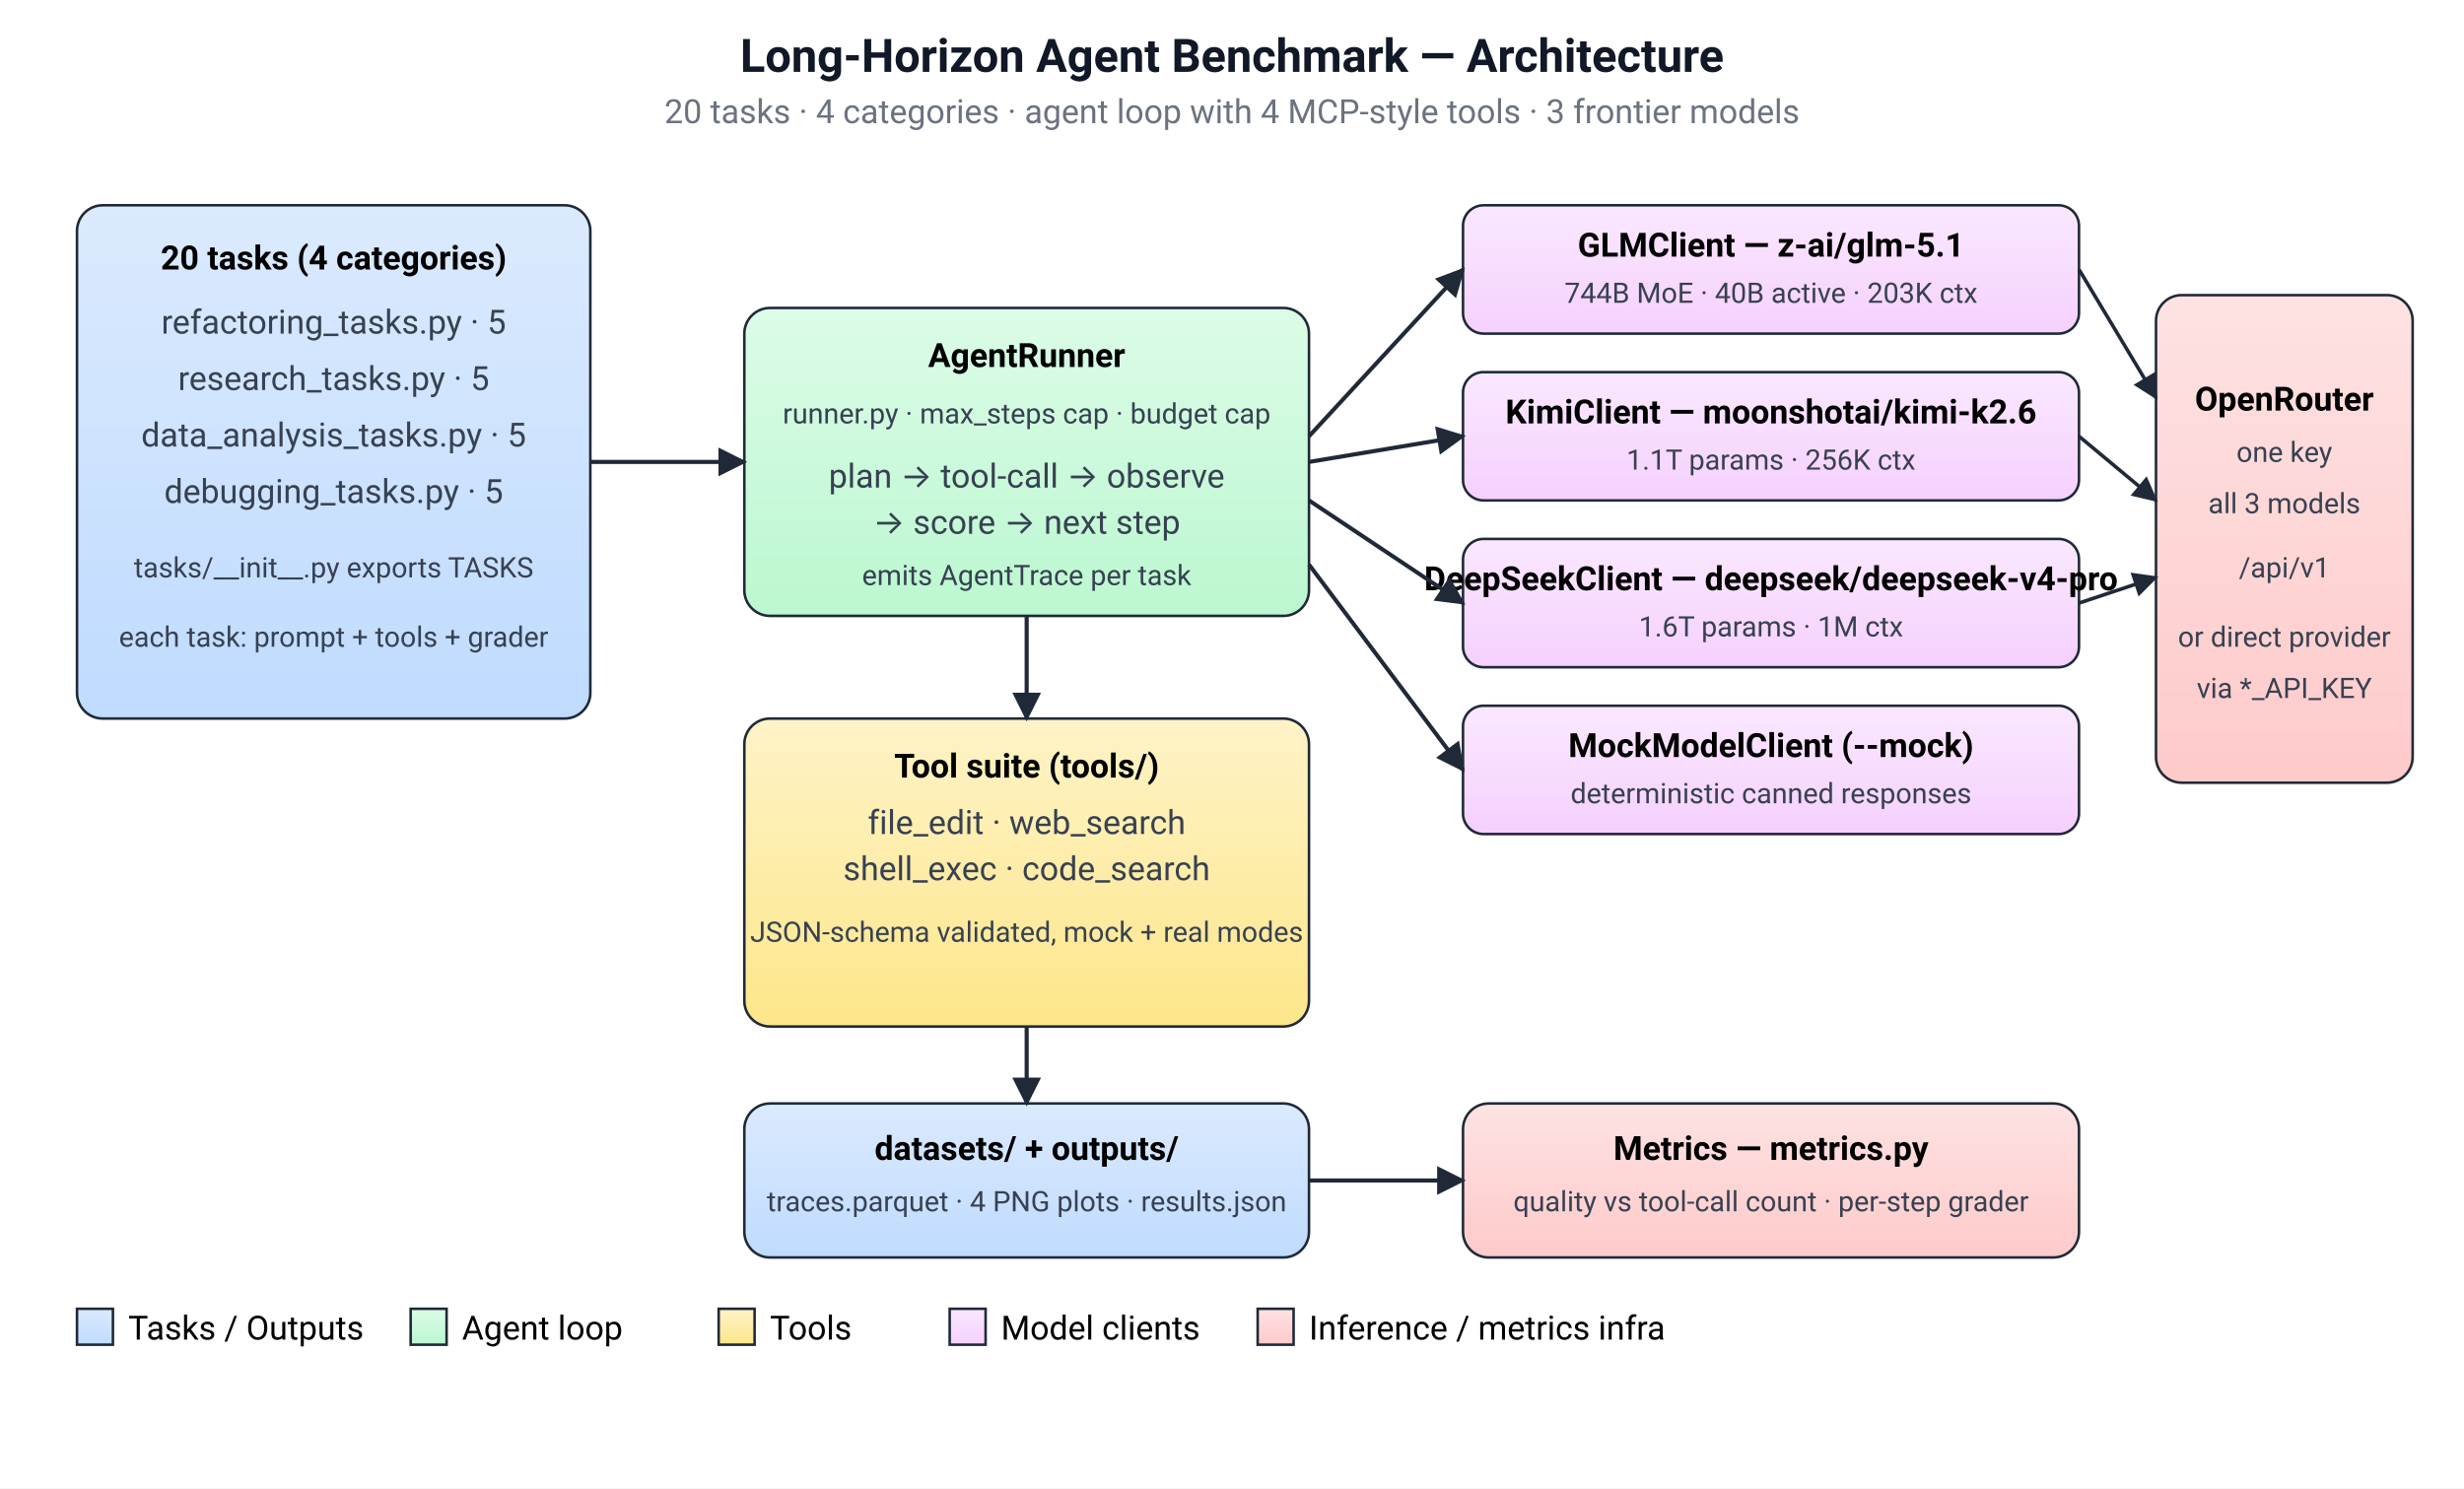
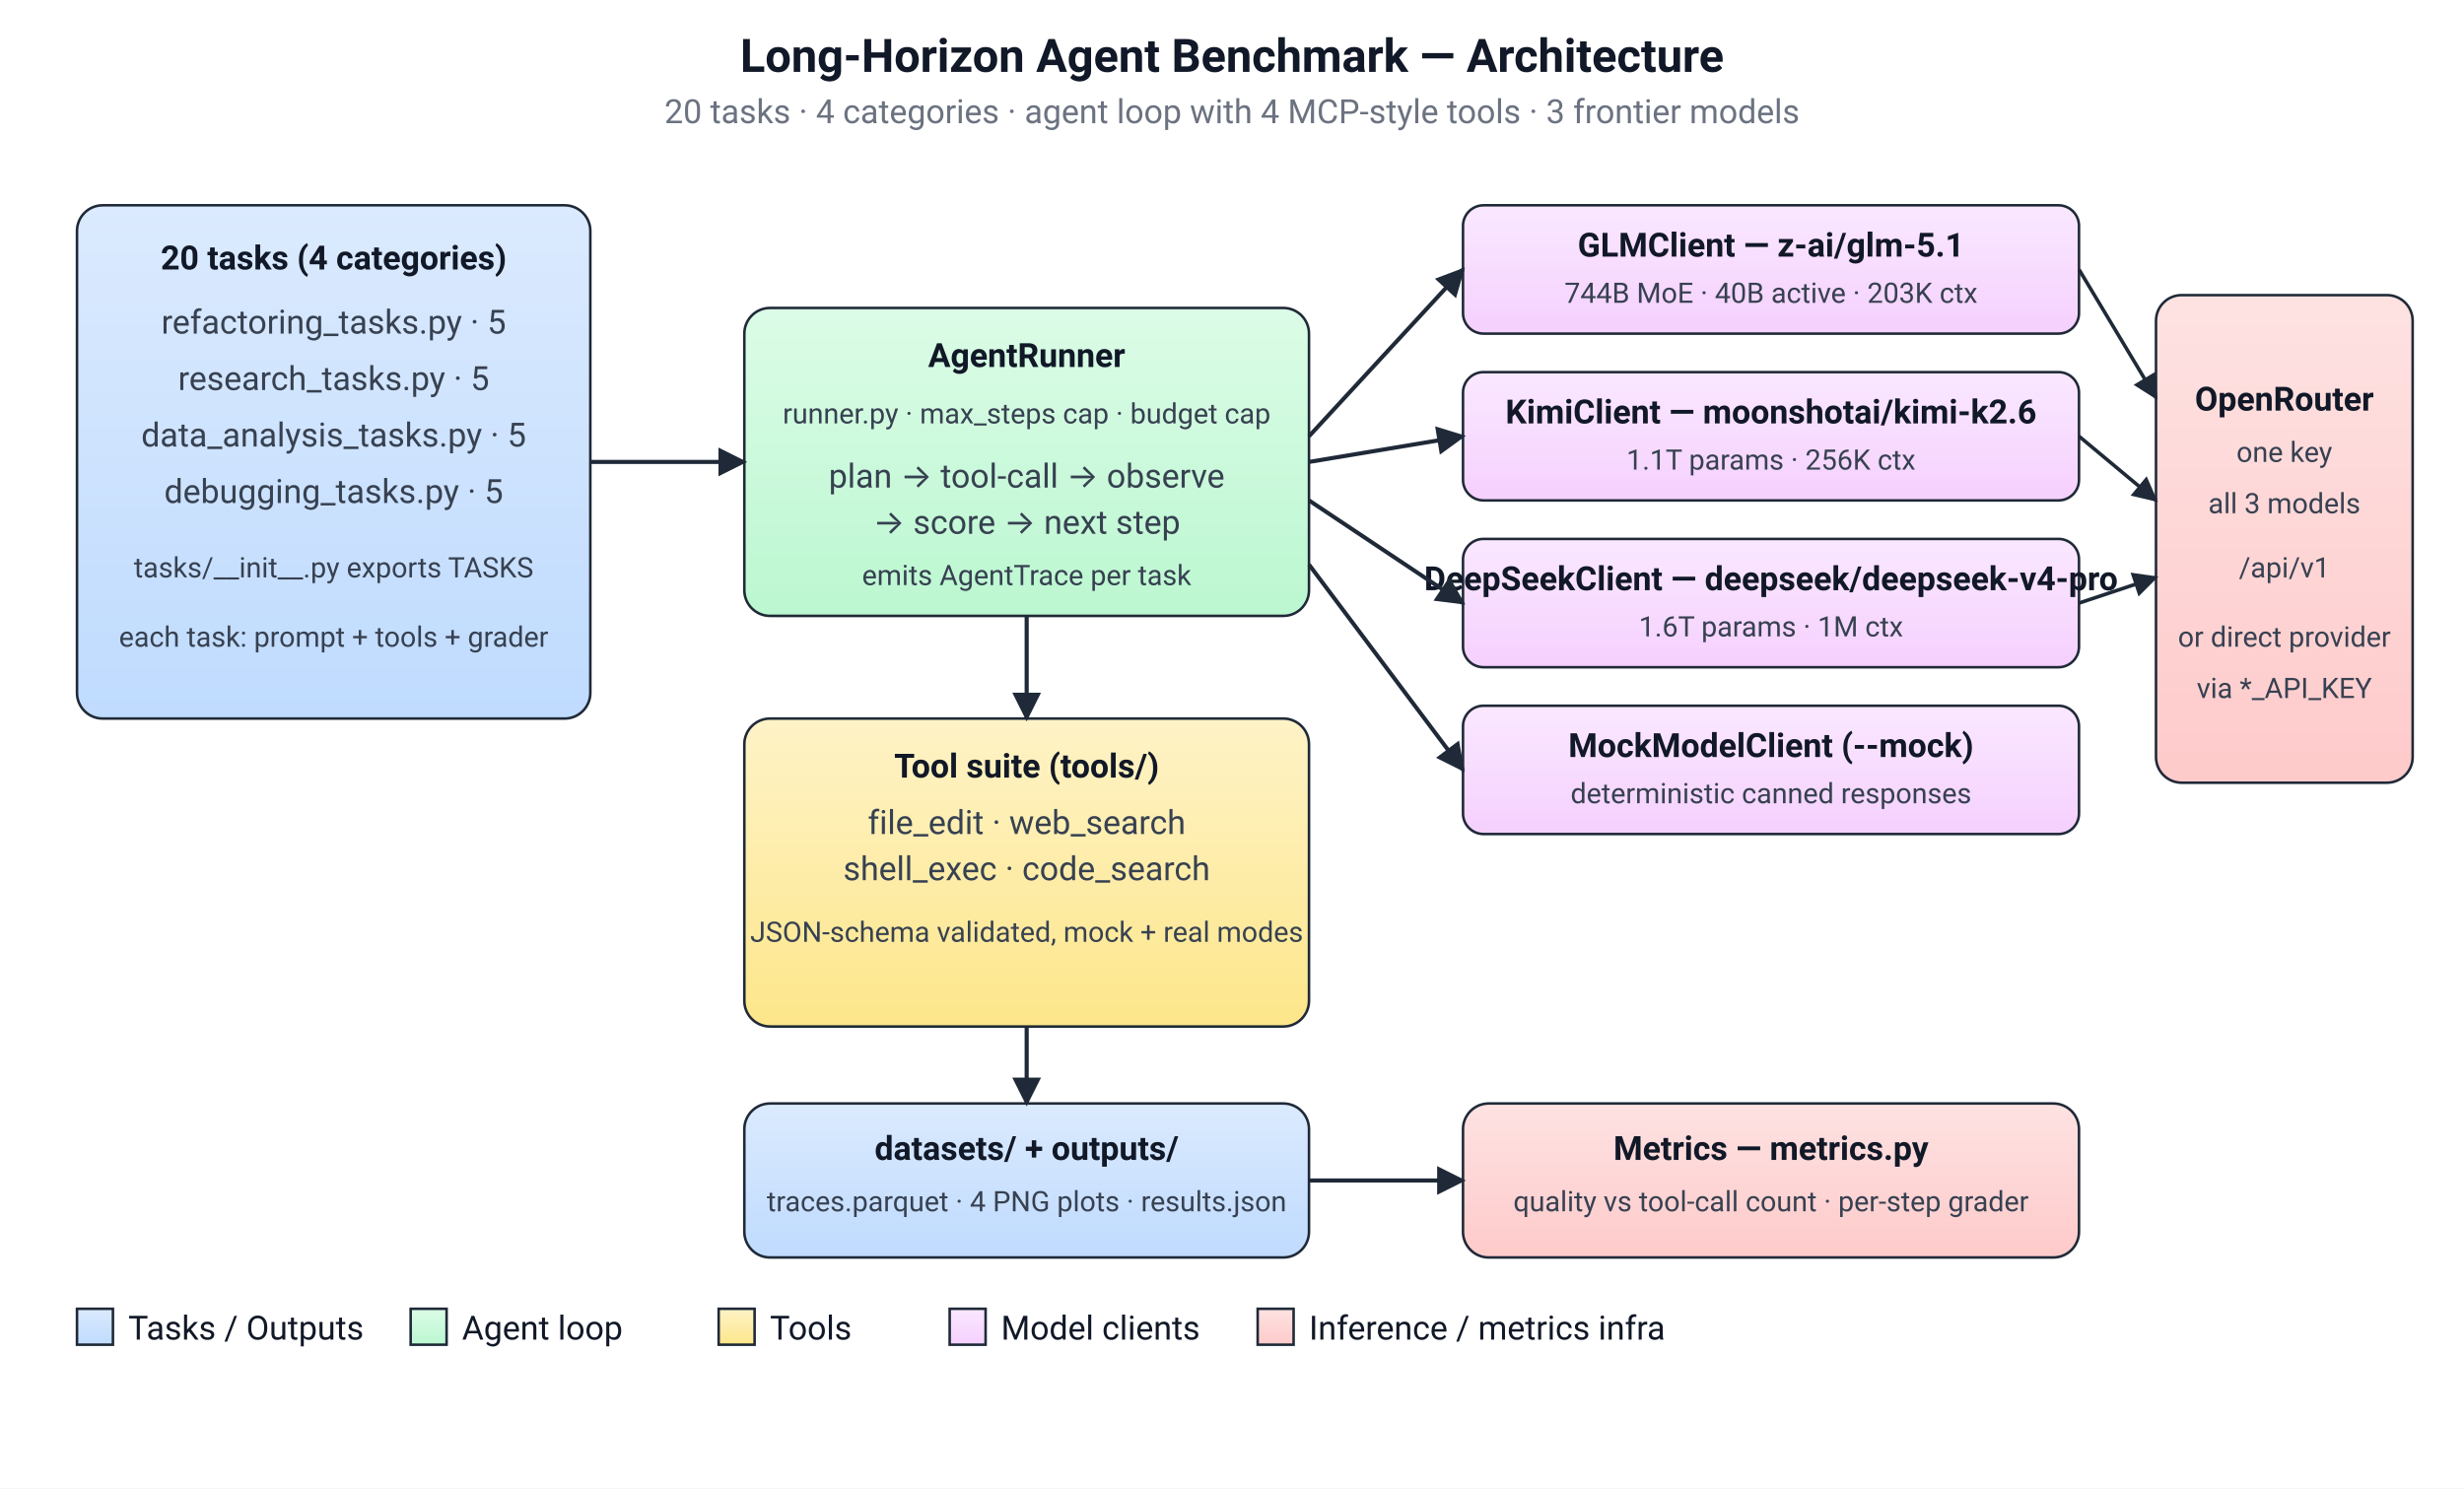
- <svg xmlns="http://www.w3.org/2000/svg" viewBox="0 0 960 580" font-family="-apple-system, system-ui, Segoe UI, Roboto, sans-serif" font-size="13">
-   <rect data-bg="true" width="100%" height="100%" fill="#ffffff" />
+ <svg xmlns="http://www.w3.org/2000/svg" viewBox="0 0 960 580" width="960" height="580" style="background:#ffffff" fill="#111827" font-family="-apple-system, system-ui, Segoe UI, Roboto, sans-serif" font-size="13">
+   <rect data-bg="true" x="0" y="0" width="960" height="580" fill="#ffffff" />
  <defs>
    <marker id="arr" viewBox="0 0 10 10" refX="9" refY="5" markerWidth="7" markerHeight="7" orient="auto-start-reverse">
      <path d="M0,0 L10,5 L0,10 z" fill="#1f2937" />
    </marker>
    <linearGradient id="lA" x1="0" x2="0" y1="0" y2="1">
      <stop offset="0" stop-color="#dbeafe" />
      <stop offset="1" stop-color="#bfdbfe" />
    </linearGradient>
    <linearGradient id="lB" x1="0" x2="0" y1="0" y2="1">
      <stop offset="0" stop-color="#fef3c7" />
      <stop offset="1" stop-color="#fde68a" />
    </linearGradient>
    <linearGradient id="lC" x1="0" x2="0" y1="0" y2="1">
      <stop offset="0" stop-color="#dcfce7" />
      <stop offset="1" stop-color="#bbf7d0" />
    </linearGradient>
    <linearGradient id="lD" x1="0" x2="0" y1="0" y2="1">
      <stop offset="0" stop-color="#fae8ff" />
      <stop offset="1" stop-color="#f5d0fe" />
    </linearGradient>
    <linearGradient id="lE" x1="0" x2="0" y1="0" y2="1">
      <stop offset="0" stop-color="#fee2e2" />
      <stop offset="1" stop-color="#fecaca" />
    </linearGradient>
  </defs>
  <text x="480" y="28" text-anchor="middle" font-weight="700" font-size="18" fill="#111827">Long-Horizon Agent Benchmark — Architecture</text>
  <text x="480" y="48" text-anchor="middle" fill="#6b7280">20 tasks · 4 categories · agent loop with 4 MCP-style tools · 3 frontier models</text>
  <rect x="30" y="80" width="200" height="200" rx="10" fill="url(#lA)" stroke="#1f2937" />
-   <text x="130" y="105" text-anchor="middle" font-weight="700">20 tasks (4 categories)</text>
+   <text fill="#111827" x="130" y="105" text-anchor="middle" font-weight="700">20 tasks (4 categories)</text>
  <text x="130" y="130" text-anchor="middle" fill="#374151">refactoring_tasks.py · 5</text>
  <text x="130" y="152" text-anchor="middle" fill="#374151">research_tasks.py · 5</text>
  <text x="130" y="174" text-anchor="middle" fill="#374151">data_analysis_tasks.py · 5</text>
  <text x="130" y="196" text-anchor="middle" fill="#374151">debugging_tasks.py · 5</text>
  <text x="130" y="225" text-anchor="middle" fill="#374151" font-size="11">tasks/__init__.py exports TASKS</text>
  <text x="130" y="252" text-anchor="middle" fill="#374151" font-size="11">each task: prompt + tools + grader</text>
  <rect x="290" y="120" width="220" height="120" rx="10" fill="url(#lC)" stroke="#1f2937" />
-   <text x="400" y="143" text-anchor="middle" font-weight="700">AgentRunner</text>
+   <text fill="#111827" x="400" y="143" text-anchor="middle" font-weight="700">AgentRunner</text>
  <text x="400" y="165" text-anchor="middle" fill="#374151" font-size="11">runner.py · max_steps cap · budget cap</text>
  <text x="400" y="190" text-anchor="middle" fill="#374151">plan → tool-call → observe</text>
  <text x="400" y="208" text-anchor="middle" fill="#374151">→ score → next step</text>
  <text x="400" y="228" text-anchor="middle" fill="#374151" font-size="11">emits AgentTrace per task</text>
  <rect x="290" y="280" width="220" height="120" rx="10" fill="url(#lB)" stroke="#1f2937" />
-   <text x="400" y="303" text-anchor="middle" font-weight="700">Tool suite (tools/)</text>
+   <text fill="#111827" x="400" y="303" text-anchor="middle" font-weight="700">Tool suite (tools/)</text>
  <text x="400" y="325" text-anchor="middle" fill="#374151">file_edit · web_search</text>
  <text x="400" y="343" text-anchor="middle" fill="#374151">shell_exec · code_search</text>
  <text x="400" y="367" text-anchor="middle" fill="#374151" font-size="11">JSON-schema validated, mock + real modes</text>
  <rect x="570" y="80" width="240" height="50" rx="8" fill="url(#lD)" stroke="#1f2937" />
-   <text x="690" y="100" text-anchor="middle" font-weight="600">GLMClient — z-ai/glm-5.1</text>
+   <text fill="#111827" x="690" y="100" text-anchor="middle" font-weight="600">GLMClient — z-ai/glm-5.1</text>
  <text x="690" y="118" text-anchor="middle" fill="#374151" font-size="11">744B MoE · 40B active · 203K ctx</text>
  <rect x="570" y="145" width="240" height="50" rx="8" fill="url(#lD)" stroke="#1f2937" />
-   <text x="690" y="165" text-anchor="middle" font-weight="600">KimiClient — moonshotai/kimi-k2.6</text>
+   <text fill="#111827" x="690" y="165" text-anchor="middle" font-weight="600">KimiClient — moonshotai/kimi-k2.6</text>
  <text x="690" y="183" text-anchor="middle" fill="#374151" font-size="11">1.1T params · 256K ctx</text>
  <rect x="570" y="210" width="240" height="50" rx="8" fill="url(#lD)" stroke="#1f2937" />
-   <text x="690" y="230" text-anchor="middle" font-weight="600">DeepSeekClient — deepseek/deepseek-v4-pro</text>
+   <text fill="#111827" x="690" y="230" text-anchor="middle" font-weight="600">DeepSeekClient — deepseek/deepseek-v4-pro</text>
  <text x="690" y="248" text-anchor="middle" fill="#374151" font-size="11">1.6T params · 1M ctx</text>
  <rect x="570" y="275" width="240" height="50" rx="8" fill="url(#lD)" stroke="#1f2937" />
-   <text x="690" y="295" text-anchor="middle" font-weight="600">MockModelClient (--mock)</text>
+   <text fill="#111827" x="690" y="295" text-anchor="middle" font-weight="600">MockModelClient (--mock)</text>
  <text x="690" y="313" text-anchor="middle" fill="#374151" font-size="11">deterministic canned responses</text>
  <rect x="840" y="115" width="100" height="190" rx="10" fill="url(#lE)" stroke="#1f2937" />
-   <text x="890" y="160" text-anchor="middle" font-weight="700">OpenRouter</text>
+   <text fill="#111827" x="890" y="160" text-anchor="middle" font-weight="700">OpenRouter</text>
  <text x="890" y="180" text-anchor="middle" fill="#374151" font-size="11">one key</text>
  <text x="890" y="200" text-anchor="middle" fill="#374151" font-size="11">all 3 models</text>
  <text x="890" y="225" text-anchor="middle" fill="#374151" font-size="11">/api/v1</text>
  <text x="890" y="252" text-anchor="middle" fill="#374151" font-size="11">or direct provider</text>
  <text x="890" y="272" text-anchor="middle" fill="#374151" font-size="11">via *_API_KEY</text>
  <rect x="290" y="430" width="220" height="60" rx="10" fill="url(#lA)" stroke="#1f2937" />
-   <text x="400" y="452" text-anchor="middle" font-weight="700">datasets/ + outputs/</text>
+   <text fill="#111827" x="400" y="452" text-anchor="middle" font-weight="700">datasets/ + outputs/</text>
  <text x="400" y="472" text-anchor="middle" fill="#374151" font-size="11">traces.parquet · 4 PNG plots · results.json</text>
  <rect x="570" y="430" width="240" height="60" rx="10" fill="url(#lE)" stroke="#1f2937" />
-   <text x="690" y="452" text-anchor="middle" font-weight="700">Metrics — metrics.py</text>
+   <text fill="#111827" x="690" y="452" text-anchor="middle" font-weight="700">Metrics — metrics.py</text>
  <text x="690" y="472" text-anchor="middle" fill="#374151" font-size="11">quality vs tool-call count · per-step grader</text>
  <line x1="230" y1="180" x2="290" y2="180" stroke="#1f2937" stroke-width="1.6" marker-end="url(#arr)" />
  <line x1="510" y1="170" x2="570" y2="105" stroke="#1f2937" stroke-width="1.6" marker-end="url(#arr)" />
  <line x1="510" y1="180" x2="570" y2="170" stroke="#1f2937" stroke-width="1.6" marker-end="url(#arr)" />
  <line x1="510" y1="195" x2="570" y2="235" stroke="#1f2937" stroke-width="1.6" marker-end="url(#arr)" />
  <line x1="510" y1="220" x2="570" y2="300" stroke="#1f2937" stroke-width="1.6" marker-end="url(#arr)" />
  <line x1="810" y1="105" x2="840" y2="155" stroke="#1f2937" stroke-width="1.4" marker-end="url(#arr)" />
  <line x1="810" y1="170" x2="840" y2="195" stroke="#1f2937" stroke-width="1.4" marker-end="url(#arr)" />
  <line x1="810" y1="235" x2="840" y2="225" stroke="#1f2937" stroke-width="1.4" marker-end="url(#arr)" />
  <line x1="400" y1="240" x2="400" y2="280" stroke="#1f2937" stroke-width="1.6" marker-end="url(#arr)" />
  <line x1="400" y1="400" x2="400" y2="430" stroke="#1f2937" stroke-width="1.6" marker-end="url(#arr)" />
  <line x1="510" y1="460" x2="570" y2="460" stroke="#1f2937" stroke-width="1.6" marker-end="url(#arr)" />
  <rect x="30" y="510" width="14" height="14" fill="url(#lA)" stroke="#1f2937" />
-   <text x="50" y="522">Tasks / Outputs</text>
+   <text fill="#111827" x="50" y="522">Tasks / Outputs</text>
  <rect x="160" y="510" width="14" height="14" fill="url(#lC)" stroke="#1f2937" />
-   <text x="180" y="522">Agent loop</text>
+   <text fill="#111827" x="180" y="522">Agent loop</text>
  <rect x="280" y="510" width="14" height="14" fill="url(#lB)" stroke="#1f2937" />
-   <text x="300" y="522">Tools</text>
+   <text fill="#111827" x="300" y="522">Tools</text>
  <rect x="370" y="510" width="14" height="14" fill="url(#lD)" stroke="#1f2937" />
-   <text x="390" y="522">Model clients</text>
+   <text fill="#111827" x="390" y="522">Model clients</text>
  <rect x="490" y="510" width="14" height="14" fill="url(#lE)" stroke="#1f2937" />
-   <text x="510" y="522">Inference / metrics infra</text>
+   <text fill="#111827" x="510" y="522">Inference / metrics infra</text>
</svg>
